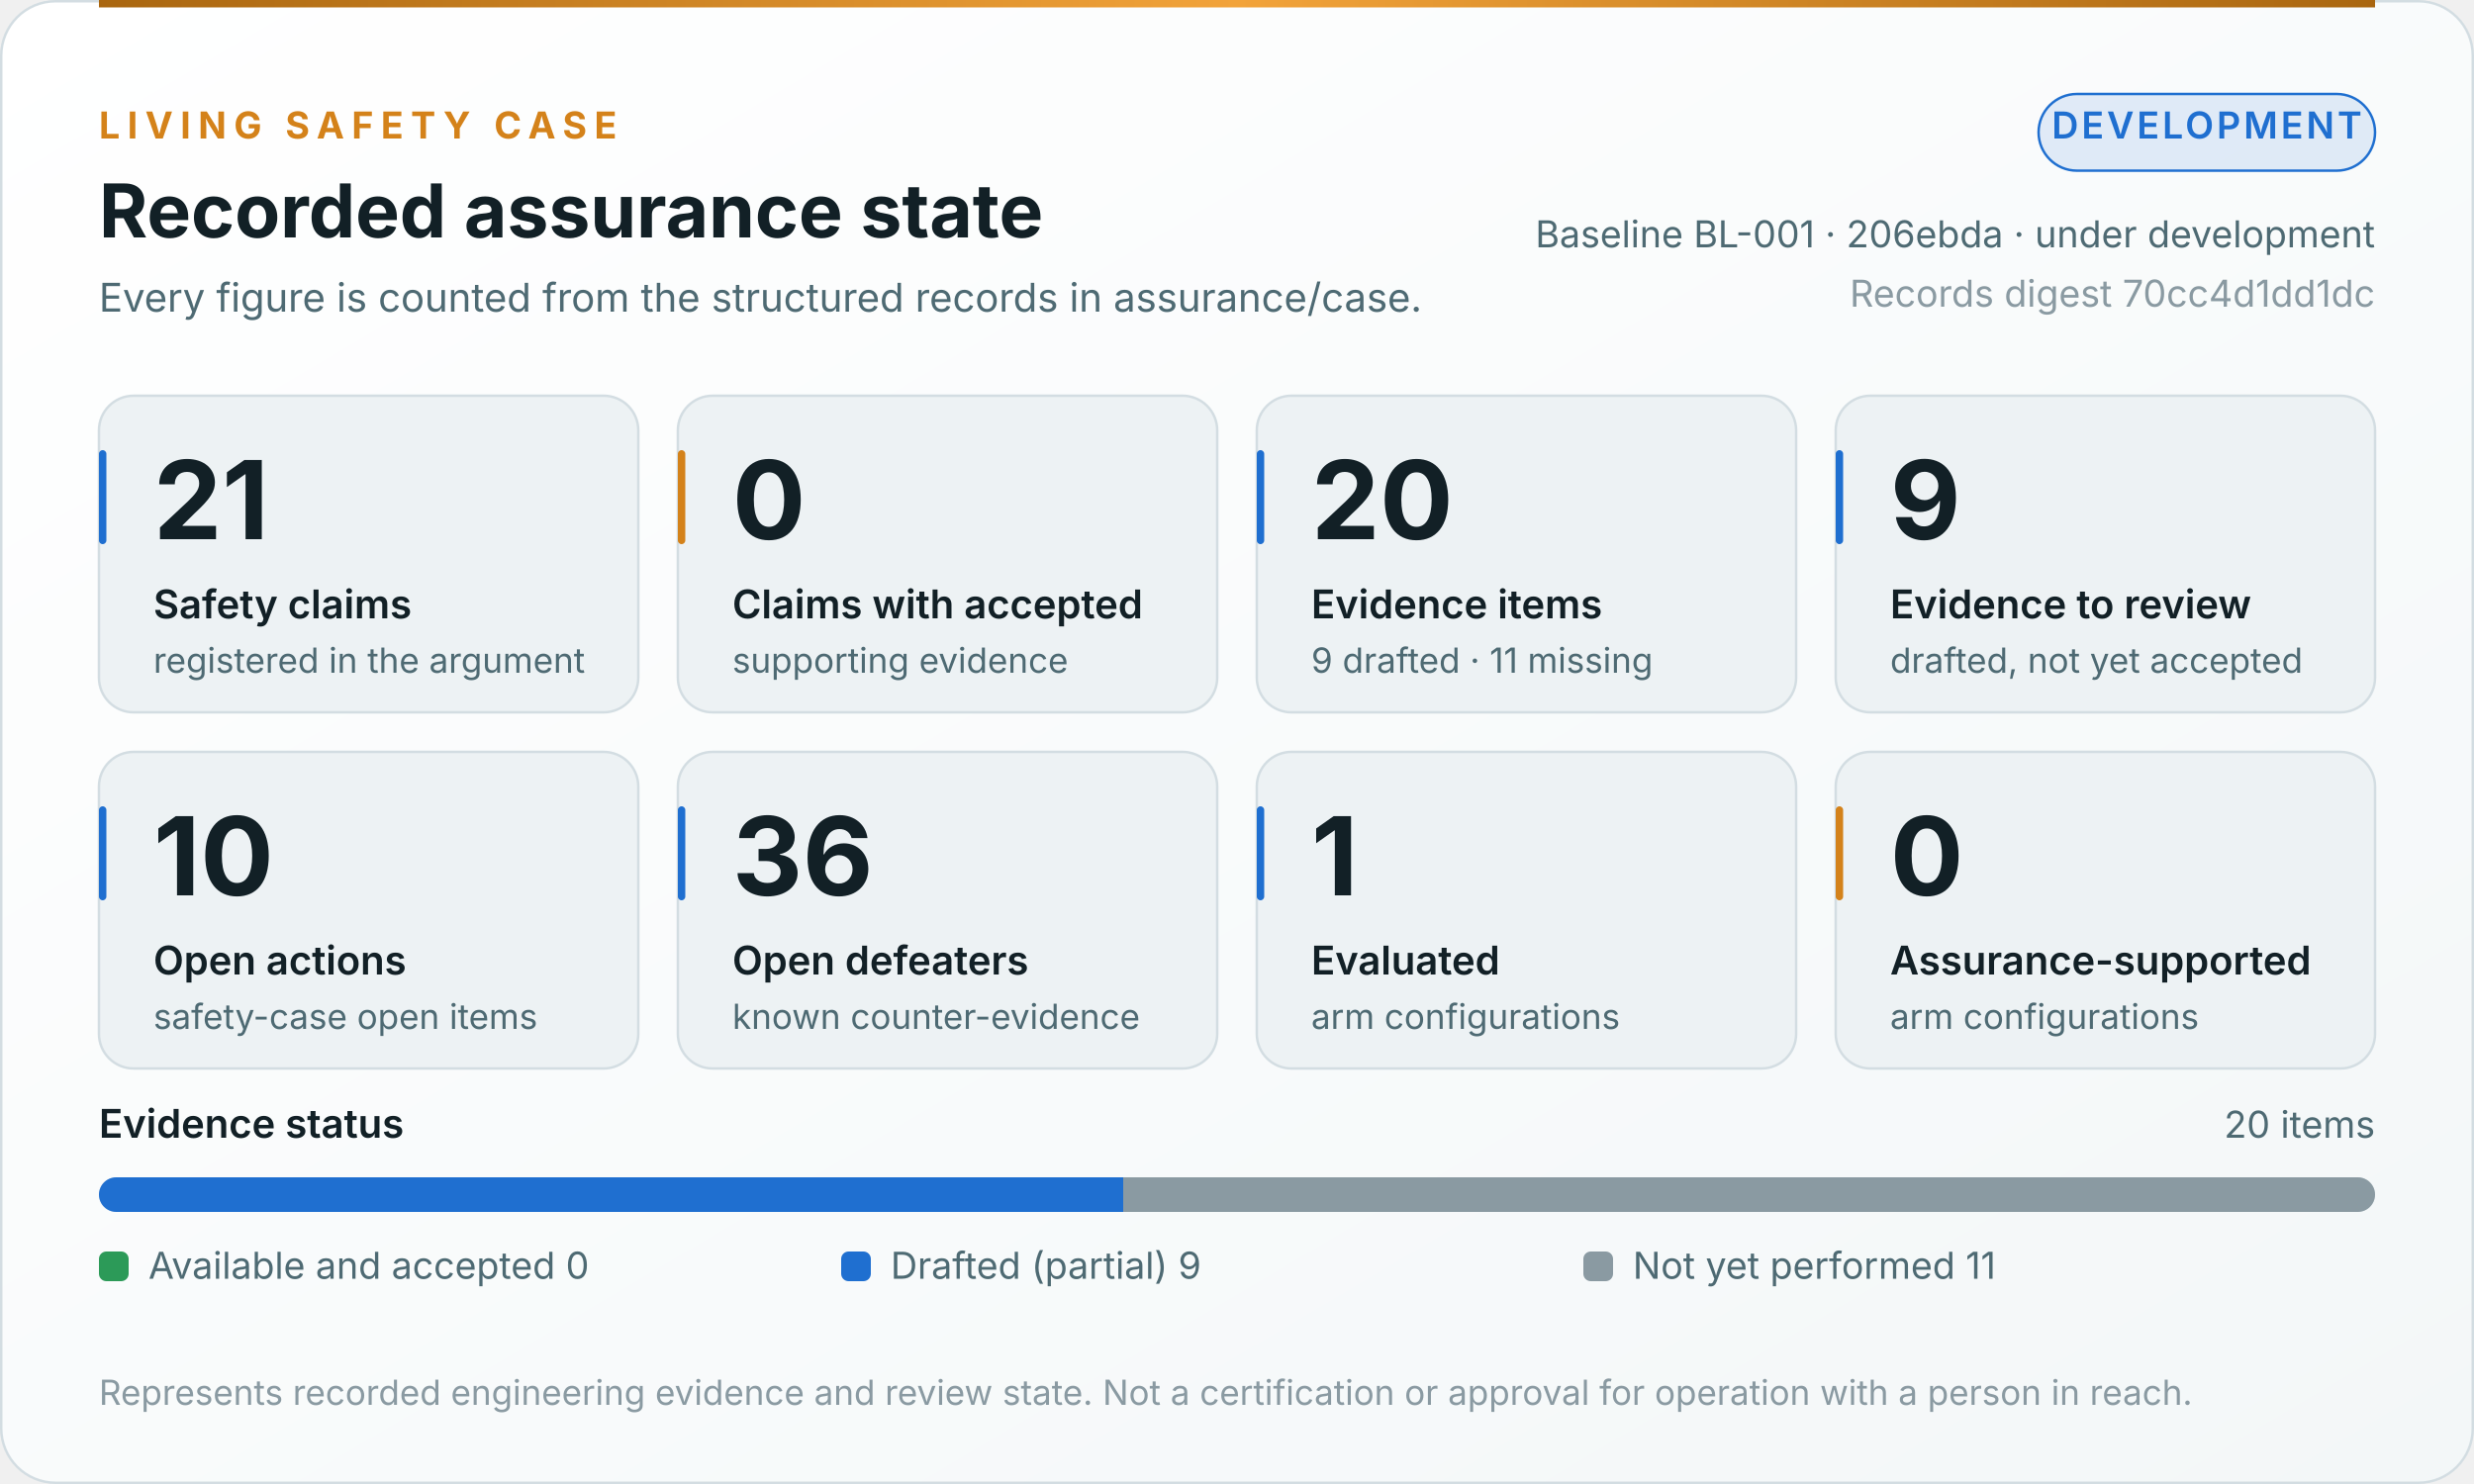
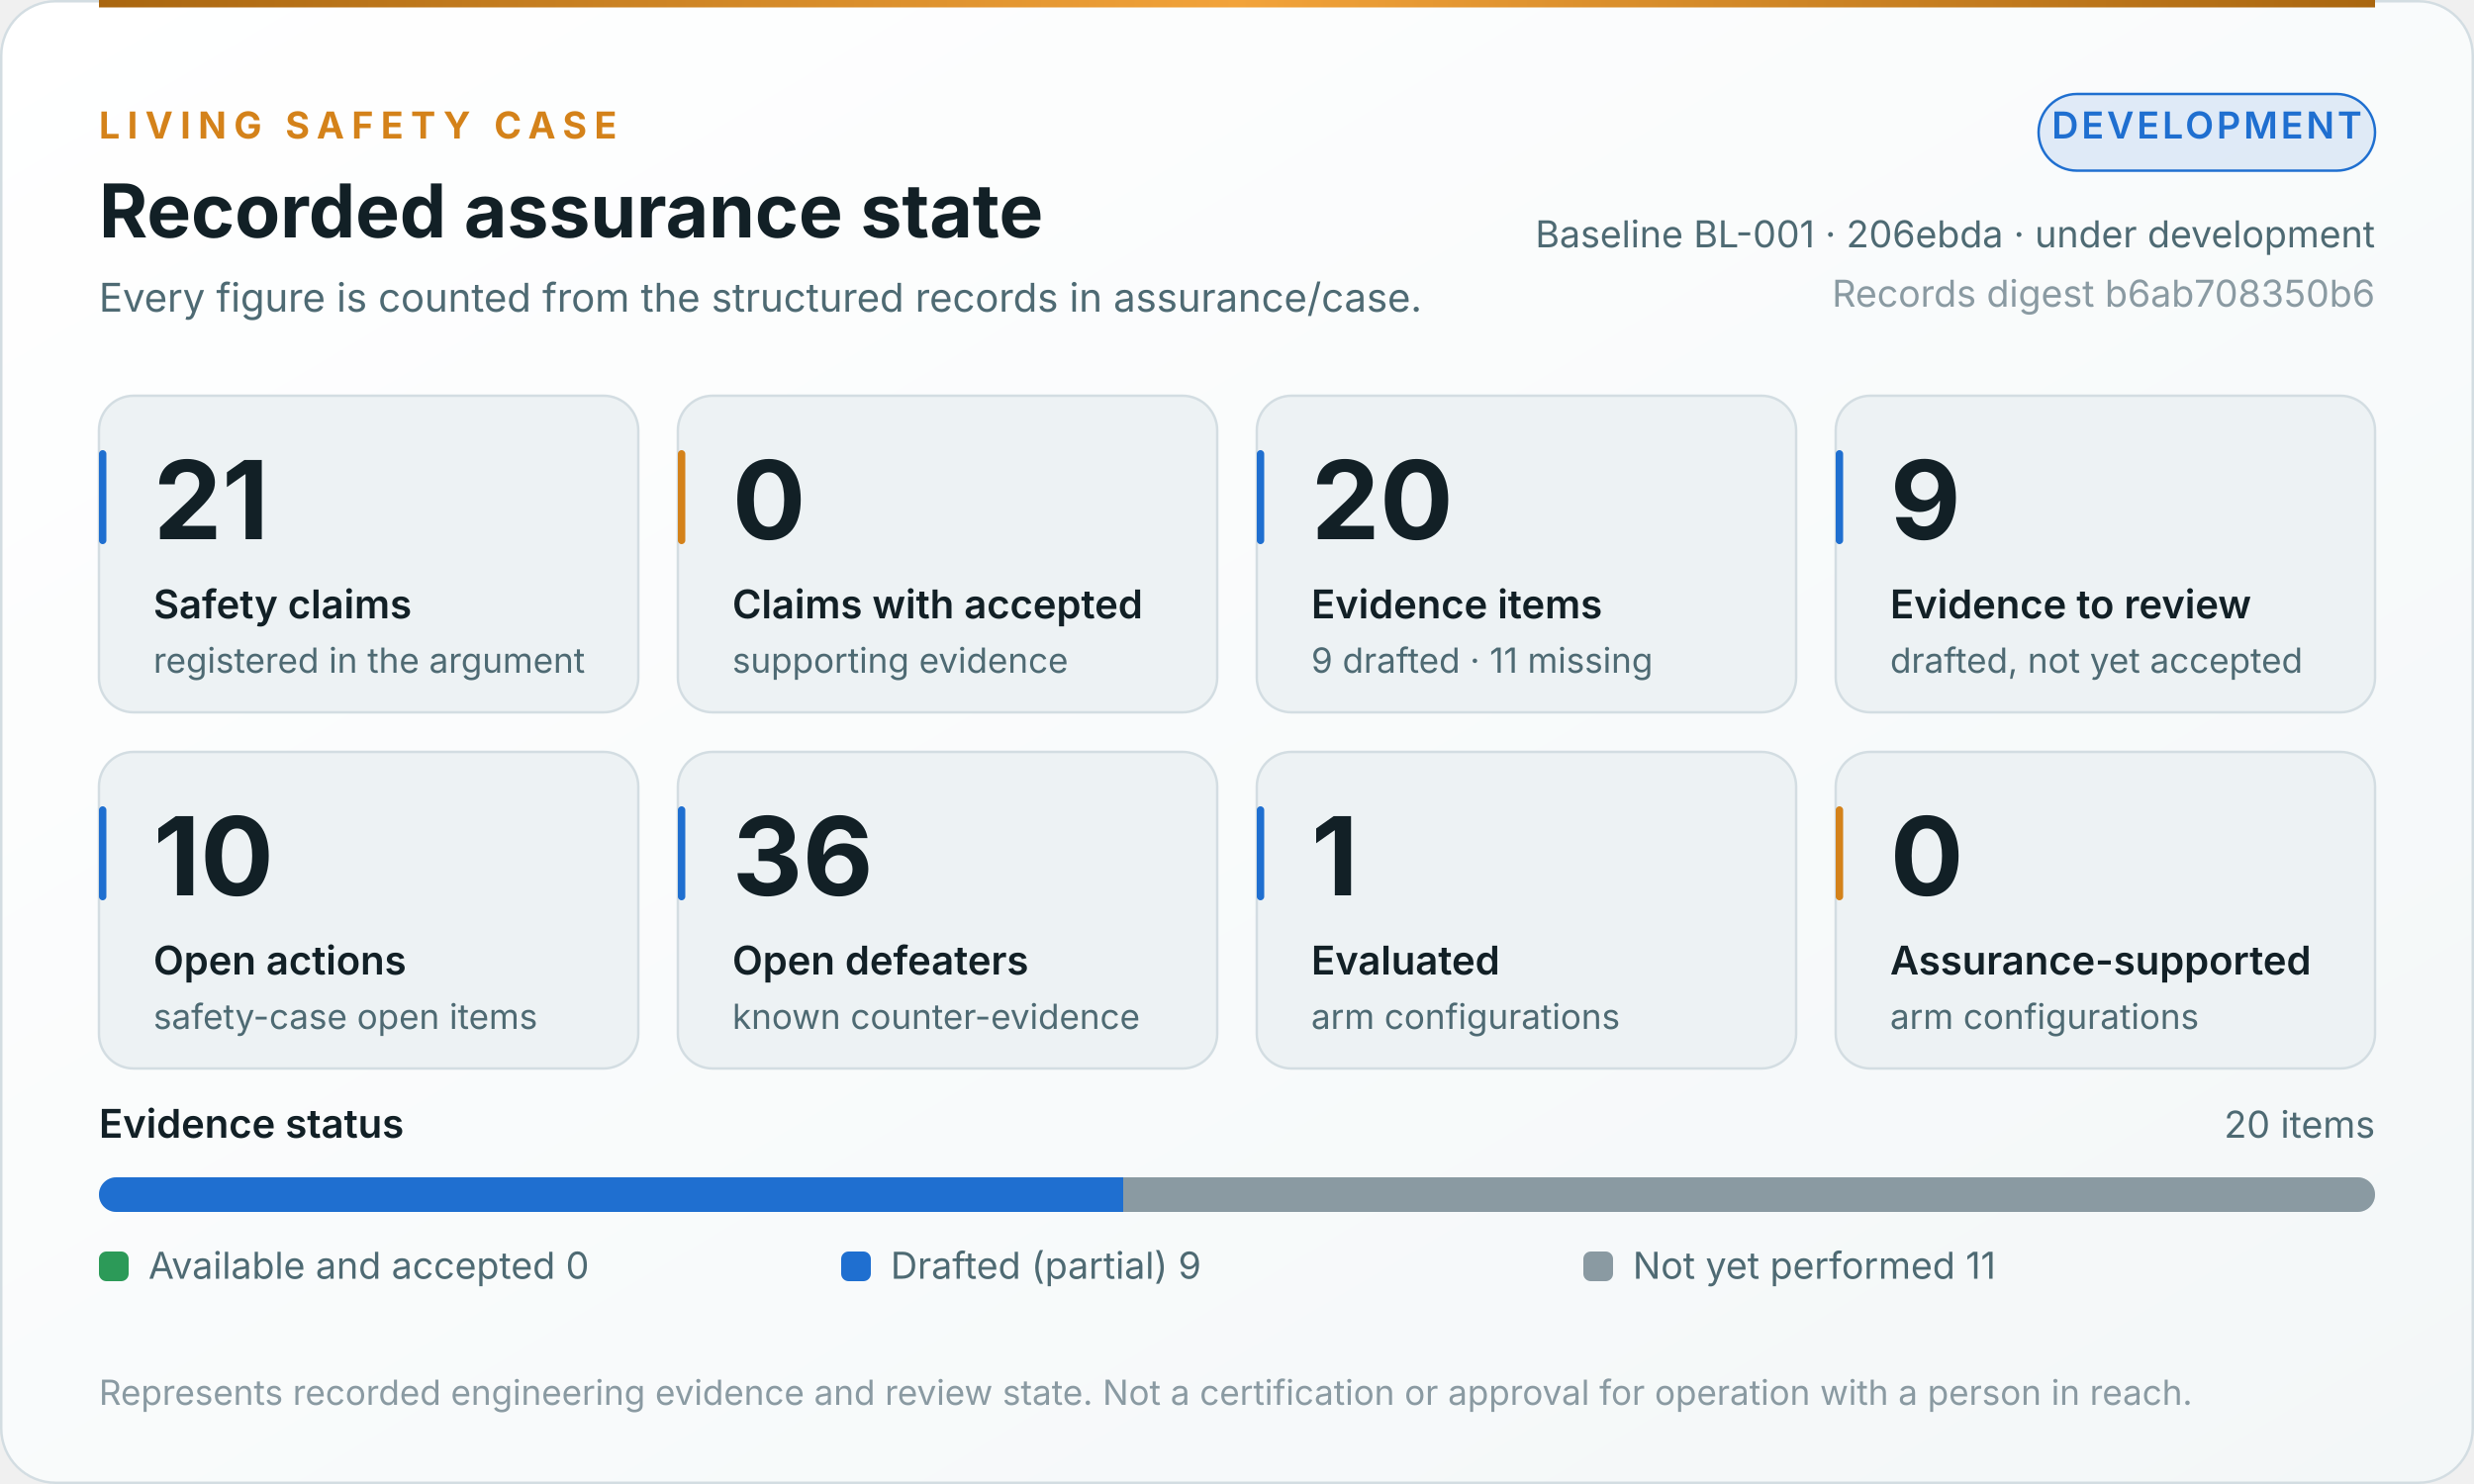
<svg xmlns="http://www.w3.org/2000/svg" width="1000" height="600" viewBox="0 0 1000 600" role="img" aria-labelledby="dash-t dash-d">
  <defs>
    <linearGradient id="dash-bg" x1="0" y1="0" x2="1" y2="1">
      <stop offset="0" stop-color="#FFFFFF" />
      <stop offset="1" stop-color="#F3F7F8" />
    </linearGradient>
    <linearGradient id="dash-gold" x1="0" y1="0" x2="1" y2="0">
      <stop offset="0" stop-color="#A8650F" />
      <stop offset="0.5" stop-color="#F2A33A" />
      <stop offset="1" stop-color="#A8650F" />
    </linearGradient>
  </defs>
  <rect x="0.5" y="0.5" width="999" height="599" rx="22" fill="url(#dash-bg)" stroke="#D3DDE2" />
  <rect x="40" y="0" width="920" height="3" fill="url(#dash-gold)" />
  <g font-family="Inter, 'Segoe UI', 'Helvetica Neue', Helvetica, Arial, sans-serif">
    <text x="40" y="56" font-size="15" font-weight="700" fill="#D4821A" text-anchor="start" letter-spacing="3">LIVING SAFETY CASE</text>
    <text x="40" y="96" font-size="30" font-weight="700" fill="#122026" text-anchor="start">Recorded assurance state</text>
    <text x="40" y="126" font-size="16" font-weight="400" fill="#4E6A73" text-anchor="start">Every figure is counted from the structured records in assurance/case.</text>
    <rect x="824" y="38" width="136" height="31" rx="15.5" fill="#1F6FD0" fill-opacity="0.12" stroke="#1F6FD0" />
    <text x="892.0" y="56" font-size="15" font-weight="600" fill="#1F6FD0" text-anchor="middle" letter-spacing="1.2">DEVELOPMENT</text>
    <text x="960" y="100" font-size="15" font-weight="400" fill="#4E6A73" text-anchor="end">Baseline BL-001 · 206ebda · under development</text>
-     <text x="960" y="124" font-size="15" font-weight="400" fill="#8A9AA2" text-anchor="end">Records digest 70cc4d1dd1dc</text>
+     <text x="960" y="124" font-size="15" font-weight="400" fill="#8A9AA2" text-anchor="end">Records digest b6ab708350b6</text>
    <rect x="40" y="160" width="218" height="128" rx="14" fill="#EDF2F4" stroke="#D3DDE2" />
    <rect x="40" y="182" width="3" height="38" rx="1.5" fill="#1F6FD0" />
    <text x="62" y="218" font-size="44" font-weight="700" fill="#122026" text-anchor="start">21</text>
    <text x="62" y="250" font-size="16" font-weight="600" fill="#122026" text-anchor="start">Safety claims</text>
    <text x="62" y="272" font-size="14" font-weight="400" fill="#4E6A73" text-anchor="start">registered in the argument</text>
    <rect x="274" y="160" width="218" height="128" rx="14" fill="#EDF2F4" stroke="#D3DDE2" />
    <rect x="274" y="182" width="3" height="38" rx="1.5" fill="#D4821A" />
    <text x="296" y="218" font-size="44" font-weight="700" fill="#122026" text-anchor="start">0</text>
    <text x="296" y="250" font-size="16" font-weight="600" fill="#122026" text-anchor="start">Claims with accepted</text>
    <text x="296" y="272" font-size="14" font-weight="400" fill="#4E6A73" text-anchor="start">supporting evidence</text>
    <rect x="508" y="160" width="218" height="128" rx="14" fill="#EDF2F4" stroke="#D3DDE2" />
    <rect x="508" y="182" width="3" height="38" rx="1.5" fill="#1F6FD0" />
    <text x="530" y="218" font-size="44" font-weight="700" fill="#122026" text-anchor="start">20</text>
    <text x="530" y="250" font-size="16" font-weight="600" fill="#122026" text-anchor="start">Evidence items</text>
    <text x="530" y="272" font-size="14" font-weight="400" fill="#4E6A73" text-anchor="start">9 drafted · 11 missing</text>
    <rect x="742" y="160" width="218" height="128" rx="14" fill="#EDF2F4" stroke="#D3DDE2" />
    <rect x="742" y="182" width="3" height="38" rx="1.5" fill="#1F6FD0" />
    <text x="764" y="218" font-size="44" font-weight="700" fill="#122026" text-anchor="start">9</text>
    <text x="764" y="250" font-size="16" font-weight="600" fill="#122026" text-anchor="start">Evidence to review</text>
    <text x="764" y="272" font-size="14" font-weight="400" fill="#4E6A73" text-anchor="start">drafted, not yet accepted</text>
    <rect x="40" y="304" width="218" height="128" rx="14" fill="#EDF2F4" stroke="#D3DDE2" />
    <rect x="40" y="326" width="3" height="38" rx="1.5" fill="#1F6FD0" />
    <text x="62" y="362" font-size="44" font-weight="700" fill="#122026" text-anchor="start">10</text>
    <text x="62" y="394" font-size="16" font-weight="600" fill="#122026" text-anchor="start">Open actions</text>
    <text x="62" y="416" font-size="14" font-weight="400" fill="#4E6A73" text-anchor="start">safety-case open items</text>
    <rect x="274" y="304" width="218" height="128" rx="14" fill="#EDF2F4" stroke="#D3DDE2" />
    <rect x="274" y="326" width="3" height="38" rx="1.5" fill="#1F6FD0" />
    <text x="296" y="362" font-size="44" font-weight="700" fill="#122026" text-anchor="start">36</text>
    <text x="296" y="394" font-size="16" font-weight="600" fill="#122026" text-anchor="start">Open defeaters</text>
    <text x="296" y="416" font-size="14" font-weight="400" fill="#4E6A73" text-anchor="start">known counter-evidence</text>
    <rect x="508" y="304" width="218" height="128" rx="14" fill="#EDF2F4" stroke="#D3DDE2" />
    <rect x="508" y="326" width="3" height="38" rx="1.5" fill="#1F6FD0" />
    <text x="530" y="362" font-size="44" font-weight="700" fill="#122026" text-anchor="start">1</text>
    <text x="530" y="394" font-size="16" font-weight="600" fill="#122026" text-anchor="start">Evaluated</text>
    <text x="530" y="416" font-size="14" font-weight="400" fill="#4E6A73" text-anchor="start">arm configurations</text>
    <rect x="742" y="304" width="218" height="128" rx="14" fill="#EDF2F4" stroke="#D3DDE2" />
    <rect x="742" y="326" width="3" height="38" rx="1.5" fill="#D4821A" />
    <text x="764" y="362" font-size="44" font-weight="700" fill="#122026" text-anchor="start">0</text>
    <text x="764" y="394" font-size="16" font-weight="600" fill="#122026" text-anchor="start">Assurance-supported</text>
    <text x="764" y="416" font-size="14" font-weight="400" fill="#4E6A73" text-anchor="start">arm configurations</text>
    <text x="40" y="460" font-size="16" font-weight="600" fill="#122026" text-anchor="start">Evidence status</text>
    <text x="960" y="460" font-size="15" font-weight="400" fill="#4E6A73" text-anchor="end">20 items</text>
    <defs>
      <clipPath id="bar40476">
        <rect x="40" y="476" width="920" height="14" rx="7.0" />
      </clipPath>
    </defs>
    <g clip-path="url(#bar40476)">
      <rect x="40" y="476" width="920" height="14" rx="7.0" fill="#FFFFFF" stroke="#D3DDE2" />
      <rect x="40.0" y="476" width="414.0" height="14" fill="#1F6FD0" />
      <rect x="454.0" y="476" width="506.0" height="14" fill="#8A9AA2" />
    </g>
    <rect x="40" y="506" width="12" height="12" rx="3" fill="#2C9A58" />
    <text x="60" y="517" font-size="15" font-weight="400" fill="#4E6A73" text-anchor="start">Available and accepted  0</text>
    <rect x="340" y="506" width="12" height="12" rx="3" fill="#1F6FD0" />
    <text x="360" y="517" font-size="15" font-weight="400" fill="#4E6A73" text-anchor="start">Drafted (partial)  9</text>
    <rect x="640" y="506" width="12" height="12" rx="3" fill="#8A9AA2" />
    <text x="660" y="517" font-size="15" font-weight="400" fill="#4E6A73" text-anchor="start">Not yet performed  11</text>
    <text x="40" y="568" font-size="14" font-weight="400" fill="#8A9AA2" text-anchor="start">Represents recorded engineering evidence and review state. Not a certification or approval for operation with a person in reach.</text>
  </g>
</svg>
